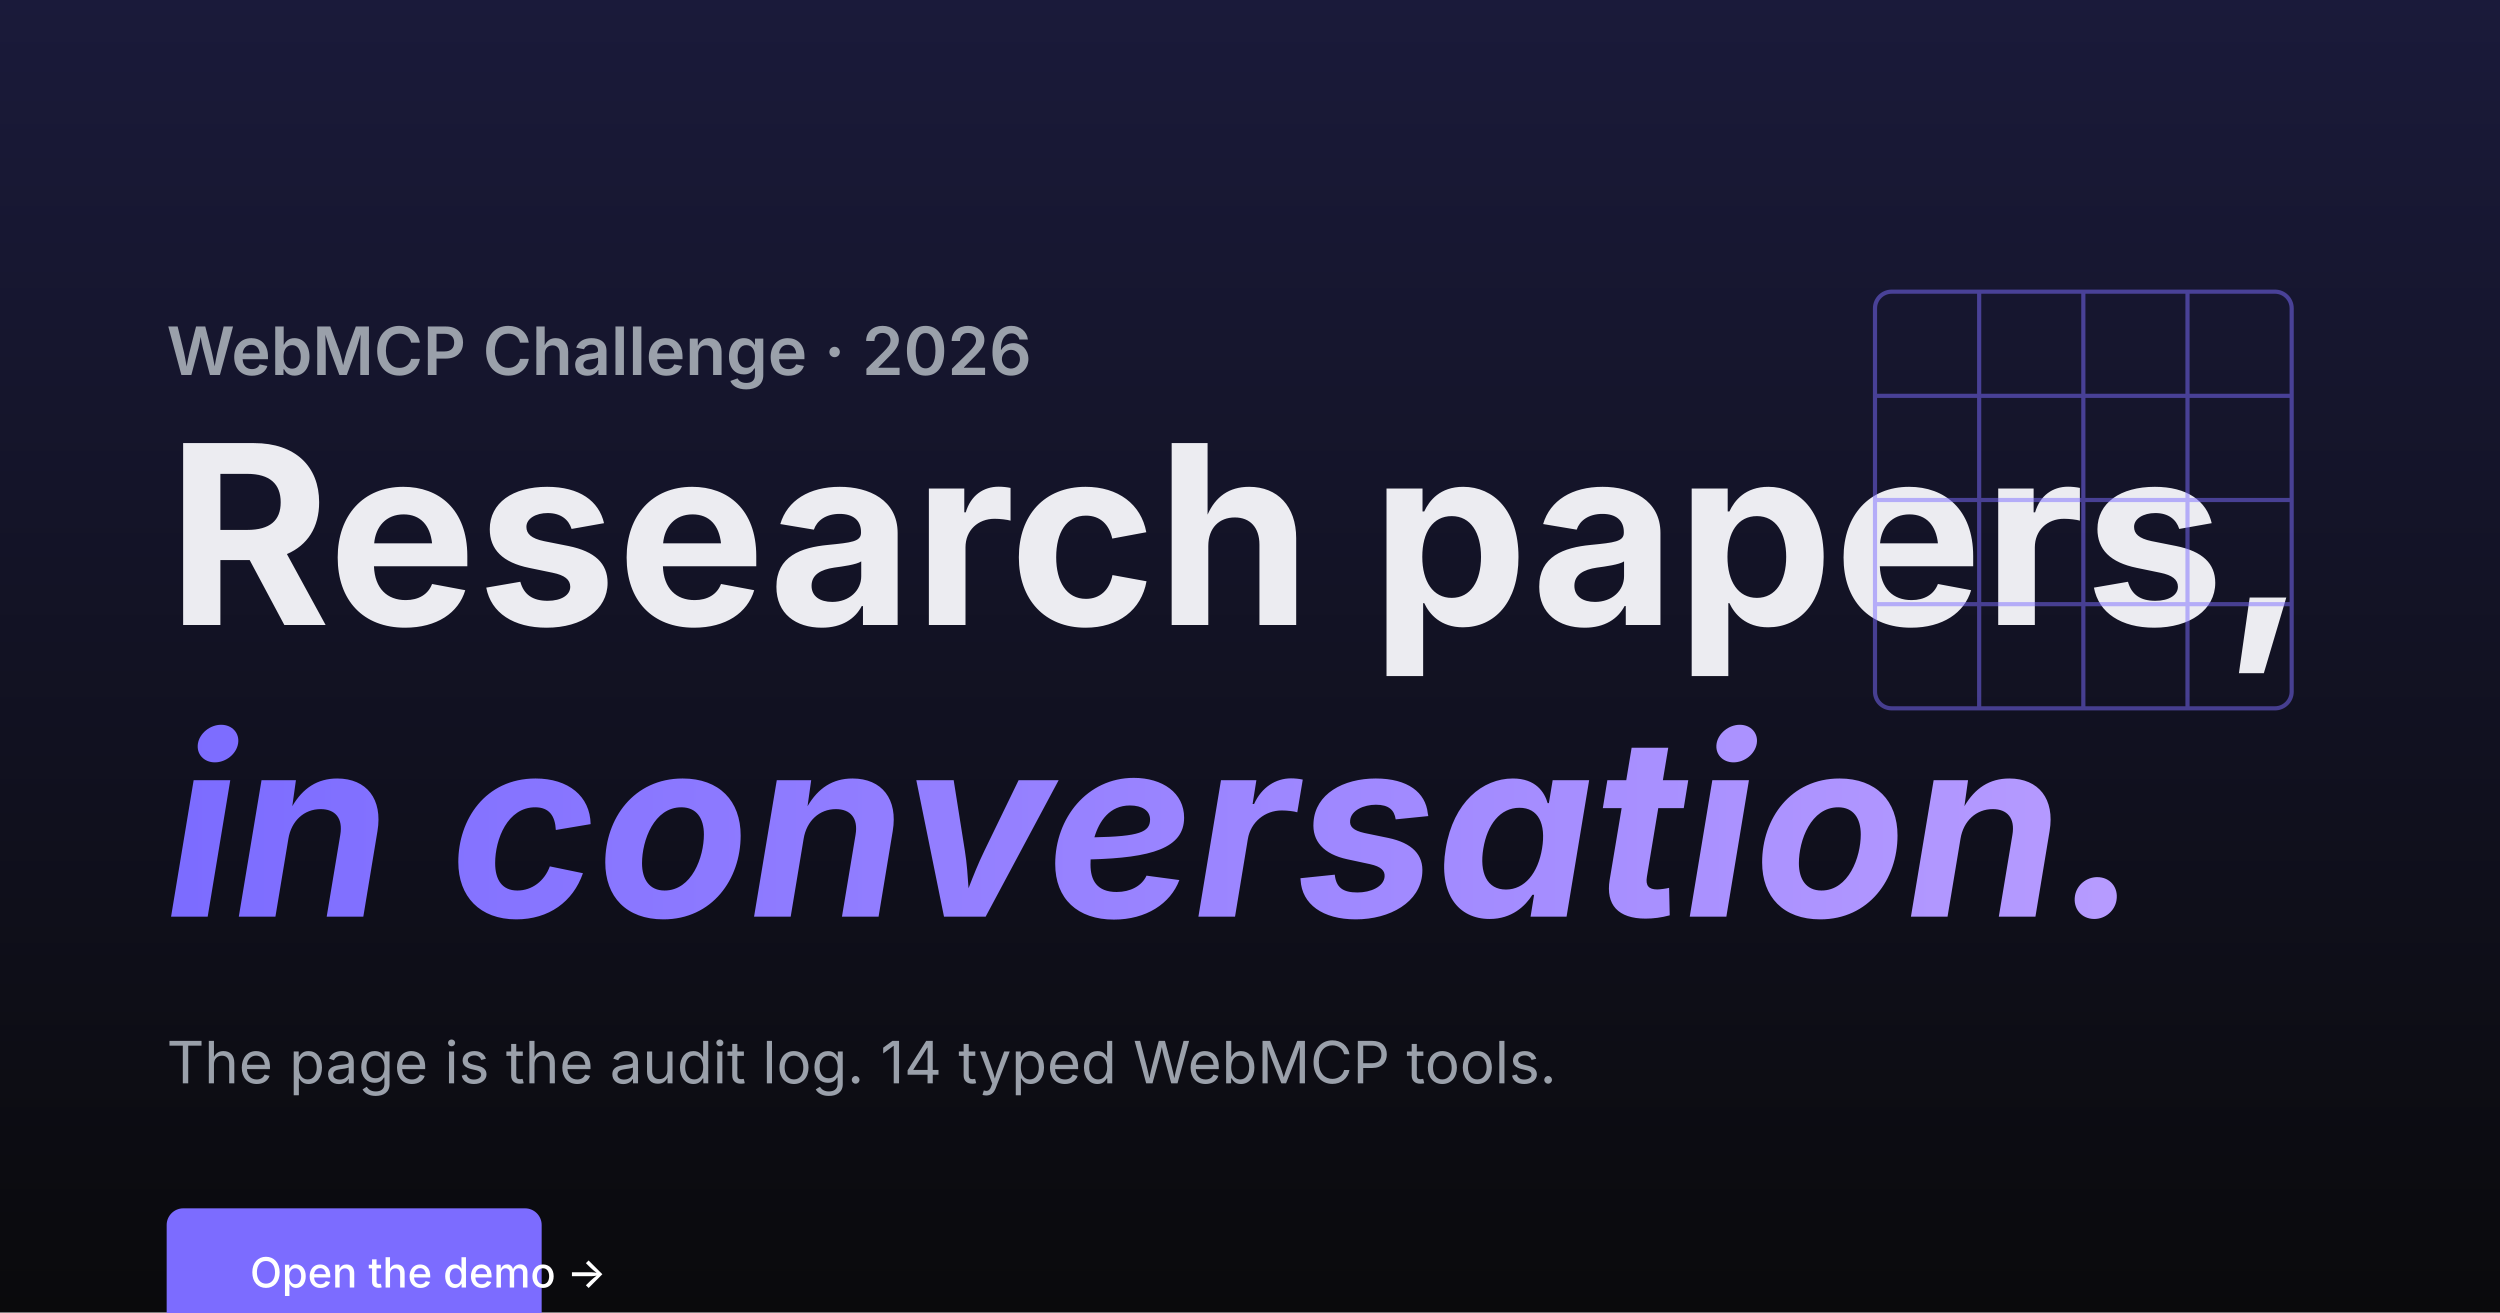
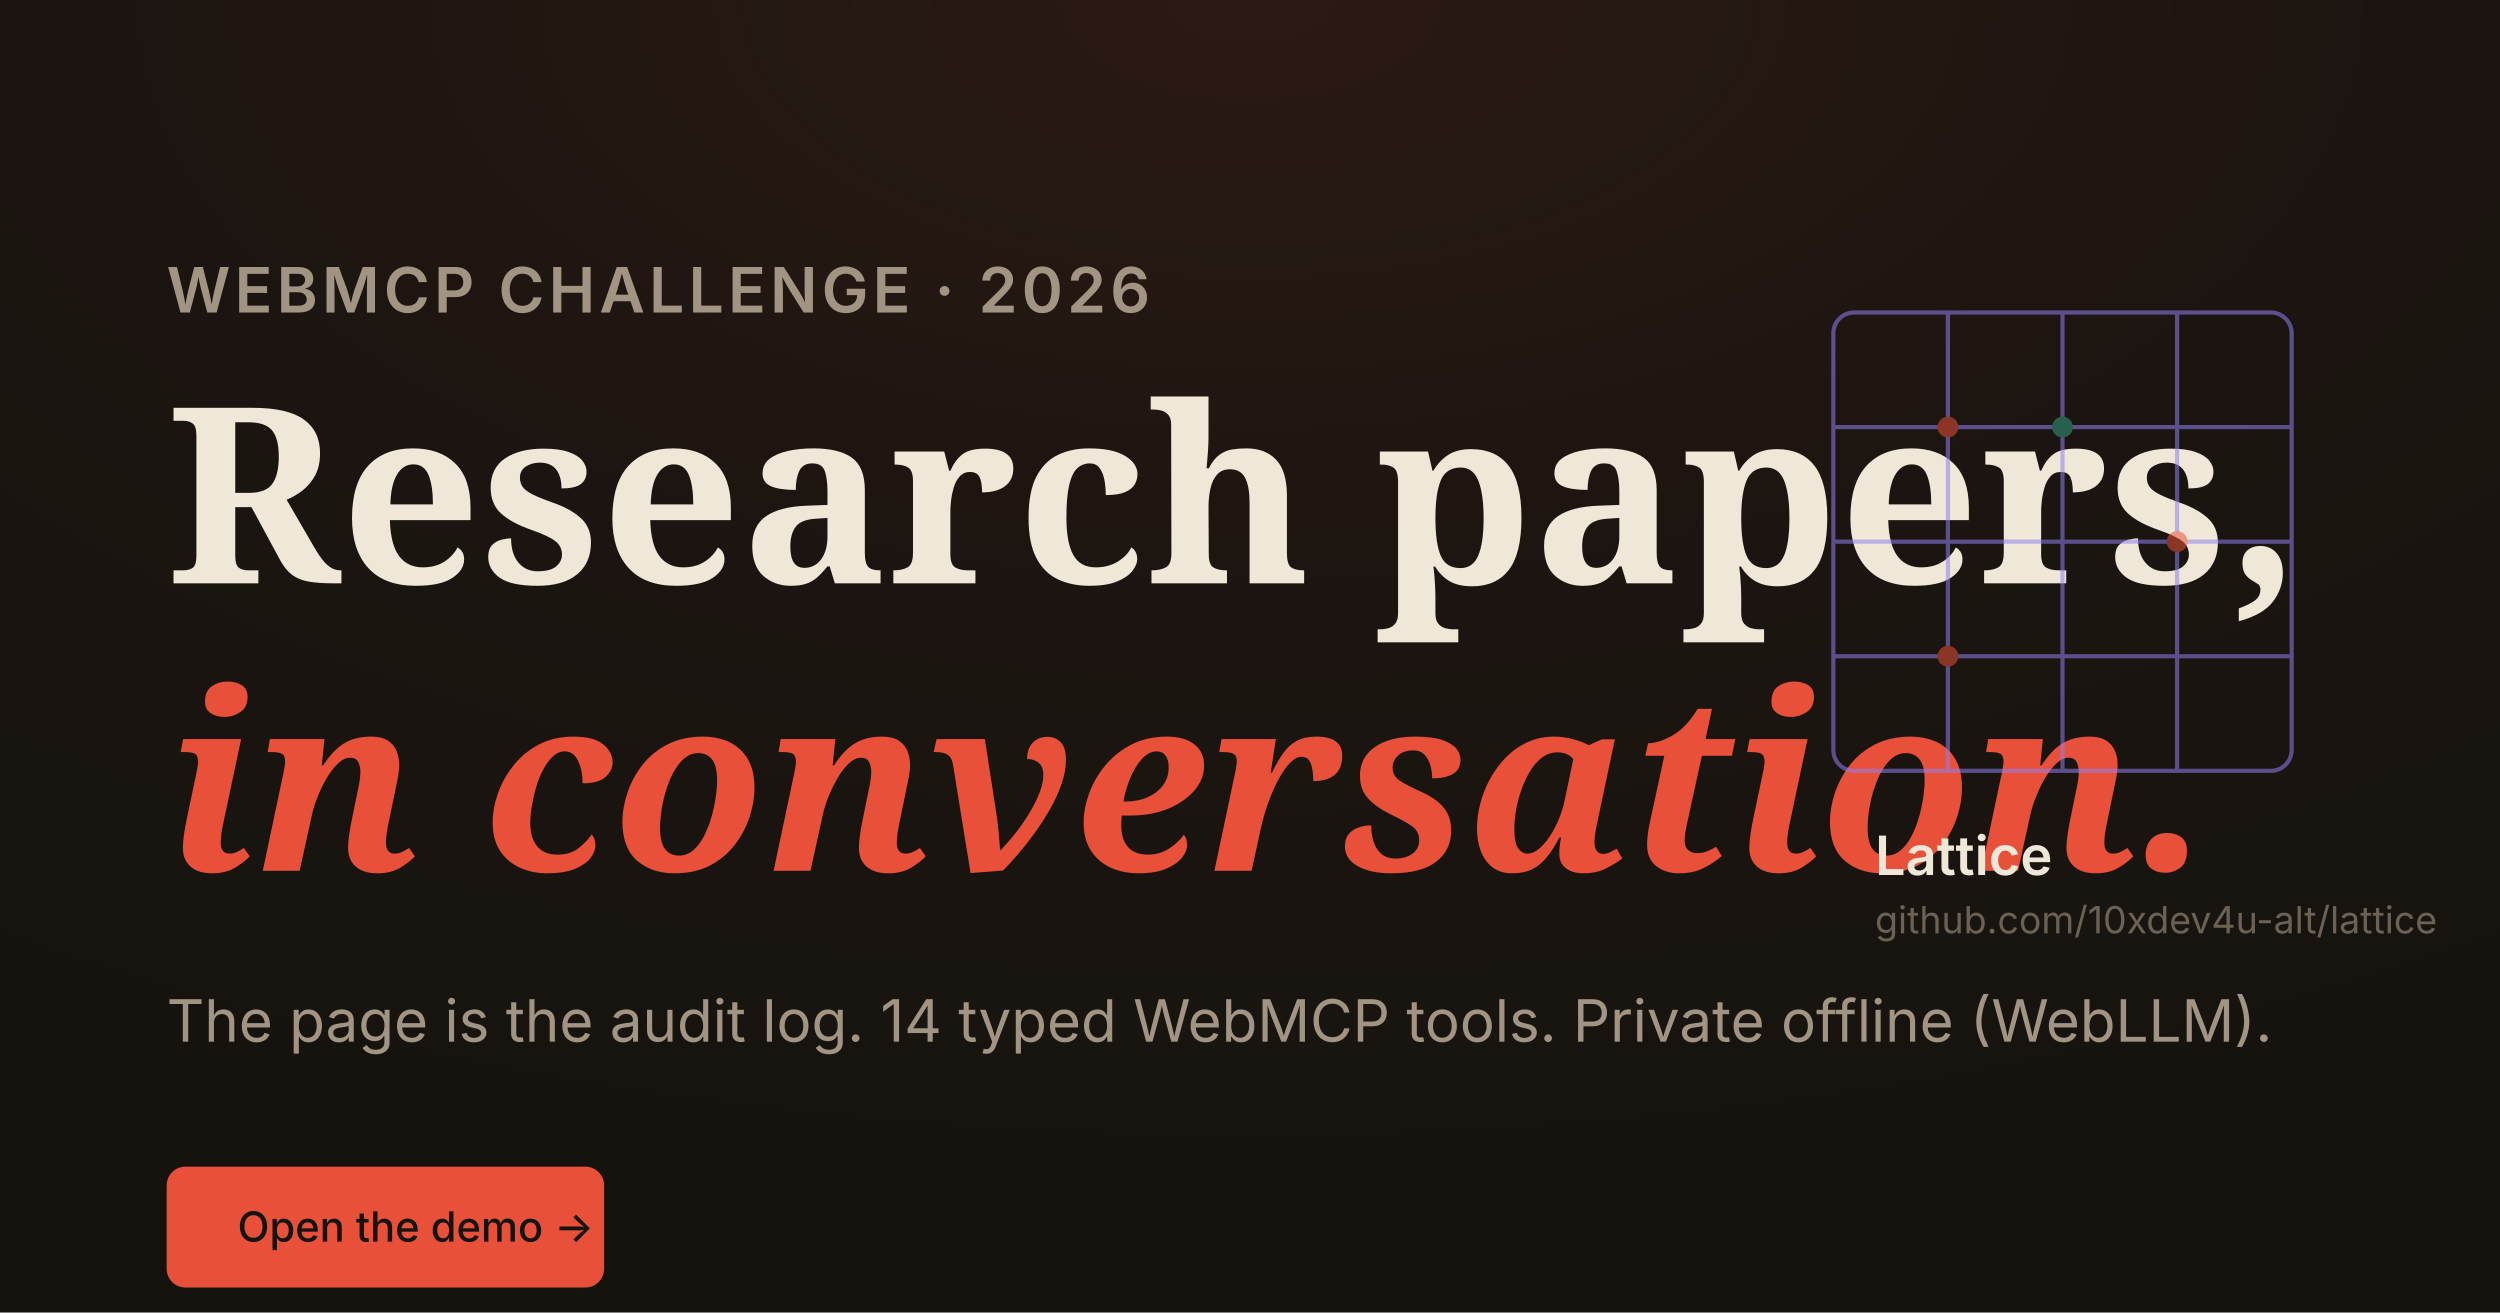
<svg xmlns="http://www.w3.org/2000/svg" viewBox="0 0 1200 630" width="1200" height="630">
  <defs>
-     <linearGradient id="bg" x1="0" y1="0" x2="0" y2="1">
-       <stop offset="0" stop-color="#1a1a3a" />
-       <stop offset="1" stop-color="#0a0a0c" />
-     </linearGradient>
-     <linearGradient id="accent" x1="0" y1="0" x2="1" y2="0">
-       <stop offset="0" stop-color="#7c6cff" />
-       <stop offset="1" stop-color="#b69bff" />
-     </linearGradient>
+     <radialGradient id="glow" cx="0.5" cy="0" r="0.9">
+       <stop offset="0" stop-color="#e8503a" stop-opacity="0.10" />
+       <stop offset="0.5" stop-color="#e8503a" stop-opacity="0.03" />
+       <stop offset="1" stop-color="#e8503a" stop-opacity="0" />
+     </radialGradient>
  </defs>
-   <rect width="1200" height="630" fill="url(#bg)" />
-   <g transform="translate(80,180)">
-     <text font-family="Inter, system-ui" font-weight="600" font-size="32" fill="#9aa0aa">WebMCP Challenge · 2026</text>
-     <text font-family="Inter, system-ui" font-weight="700" font-size="120" fill="#ececf1" y="120">Research papers,</text>
-     <text font-family="Inter, system-ui" font-weight="700" font-size="120" fill="url(#accent)" y="260">
-       <tspan font-style="italic">in conversation.</tspan>
-     </text>
-     <text font-family="Inter, system-ui" font-weight="400" font-size="28" fill="#9aa0aa" y="340">The page is the audit log. 14 typed WebMCP tools.</text>
-     <g transform="translate(0,400)">
-       <rect width="180" height="60" rx="8" fill="#7c6cff" />
-       <text font-family="Inter, system-ui" font-weight="500" font-size="20" fill="white" x="40" y="38">Open the demo →</text>
+   <rect width="1200" height="630" fill="#16130f" />
+   <rect width="1200" height="630" fill="url(#glow)" />
+   <g transform="translate(80,150)">
+     <text font-family="Inter, system-ui" font-weight="600" font-size="30" letter-spacing="2" fill="#a29483">WEBMCP CHALLENGE · 2026</text>
+     <text font-family="Georgia, serif" font-weight="600" font-size="118" fill="#efe7d8" y="130">Research papers,</text>
+     <text font-family="Georgia, serif" font-weight="600" font-size="118" fill="#e8503a" font-style="italic" y="268">in conversation.</text>
+     <text font-family="Inter, system-ui" font-weight="400" font-size="28" fill="#a29483" y="350">The page is the audit log. 14 typed WebMCP tools. Private offline (WebLLM).</text>
+     <g transform="translate(0,410)">
+       <rect width="210" height="58" rx="9" fill="#e8503a" />
+       <text font-family="Inter, system-ui" font-weight="500" font-size="20" fill="#16130f" x="34" y="36">Open the demo →</text>
    </g>
  </g>
-   <g transform="translate(900,140)" stroke="#7c6cff" stroke-width="2" fill="none" opacity="0.5">
-     <rect x="0" y="0" width="200" height="200" rx="8" />
-     <line x1="0" y1="50" x2="200" y2="50" />
-     <line x1="0" y1="100" x2="200" y2="100" />
-     <line x1="0" y1="150" x2="200" y2="150" />
-     <line x1="50" y1="0" x2="50" y2="200" />
-     <line x1="100" y1="0" x2="100" y2="200" />
-     <line x1="150" y1="0" x2="150" y2="200" />
+   <g transform="translate(880,150)" stroke="#8f7ff0" stroke-width="2" fill="none" opacity="0.55">
+     <rect x="0" y="0" width="220" height="220" rx="10" />
+     <line x1="0" y1="55" x2="220" y2="55" />
+     <line x1="0" y1="110" x2="220" y2="110" />
+     <line x1="0" y1="165" x2="220" y2="165" />
+     <line x1="55" y1="0" x2="55" y2="220" />
+     <line x1="110" y1="0" x2="110" y2="220" />
+     <line x1="165" y1="0" x2="165" y2="220" />
+     <circle cx="55" cy="55" r="5" fill="#e8503a" stroke="none" />
+     <circle cx="165" cy="110" r="5" fill="#e8503a" stroke="none" />
+     <circle cx="55" cy="165" r="5" fill="#e8503a" stroke="none" />
+     <circle cx="110" cy="55" r="5" fill="#2f9f7b" stroke="none" />
  </g>
+   <text font-family="Inter, system-ui" font-weight="600" font-size="26" fill="#efe7d8" x="900" y="420">Lattice</text>
+   <text font-family="Inter, system-ui" font-weight="400" font-size="18" fill="#6b6154" x="900" y="448">github.com/10xdev4u-alt/lattice</text>
</svg>
